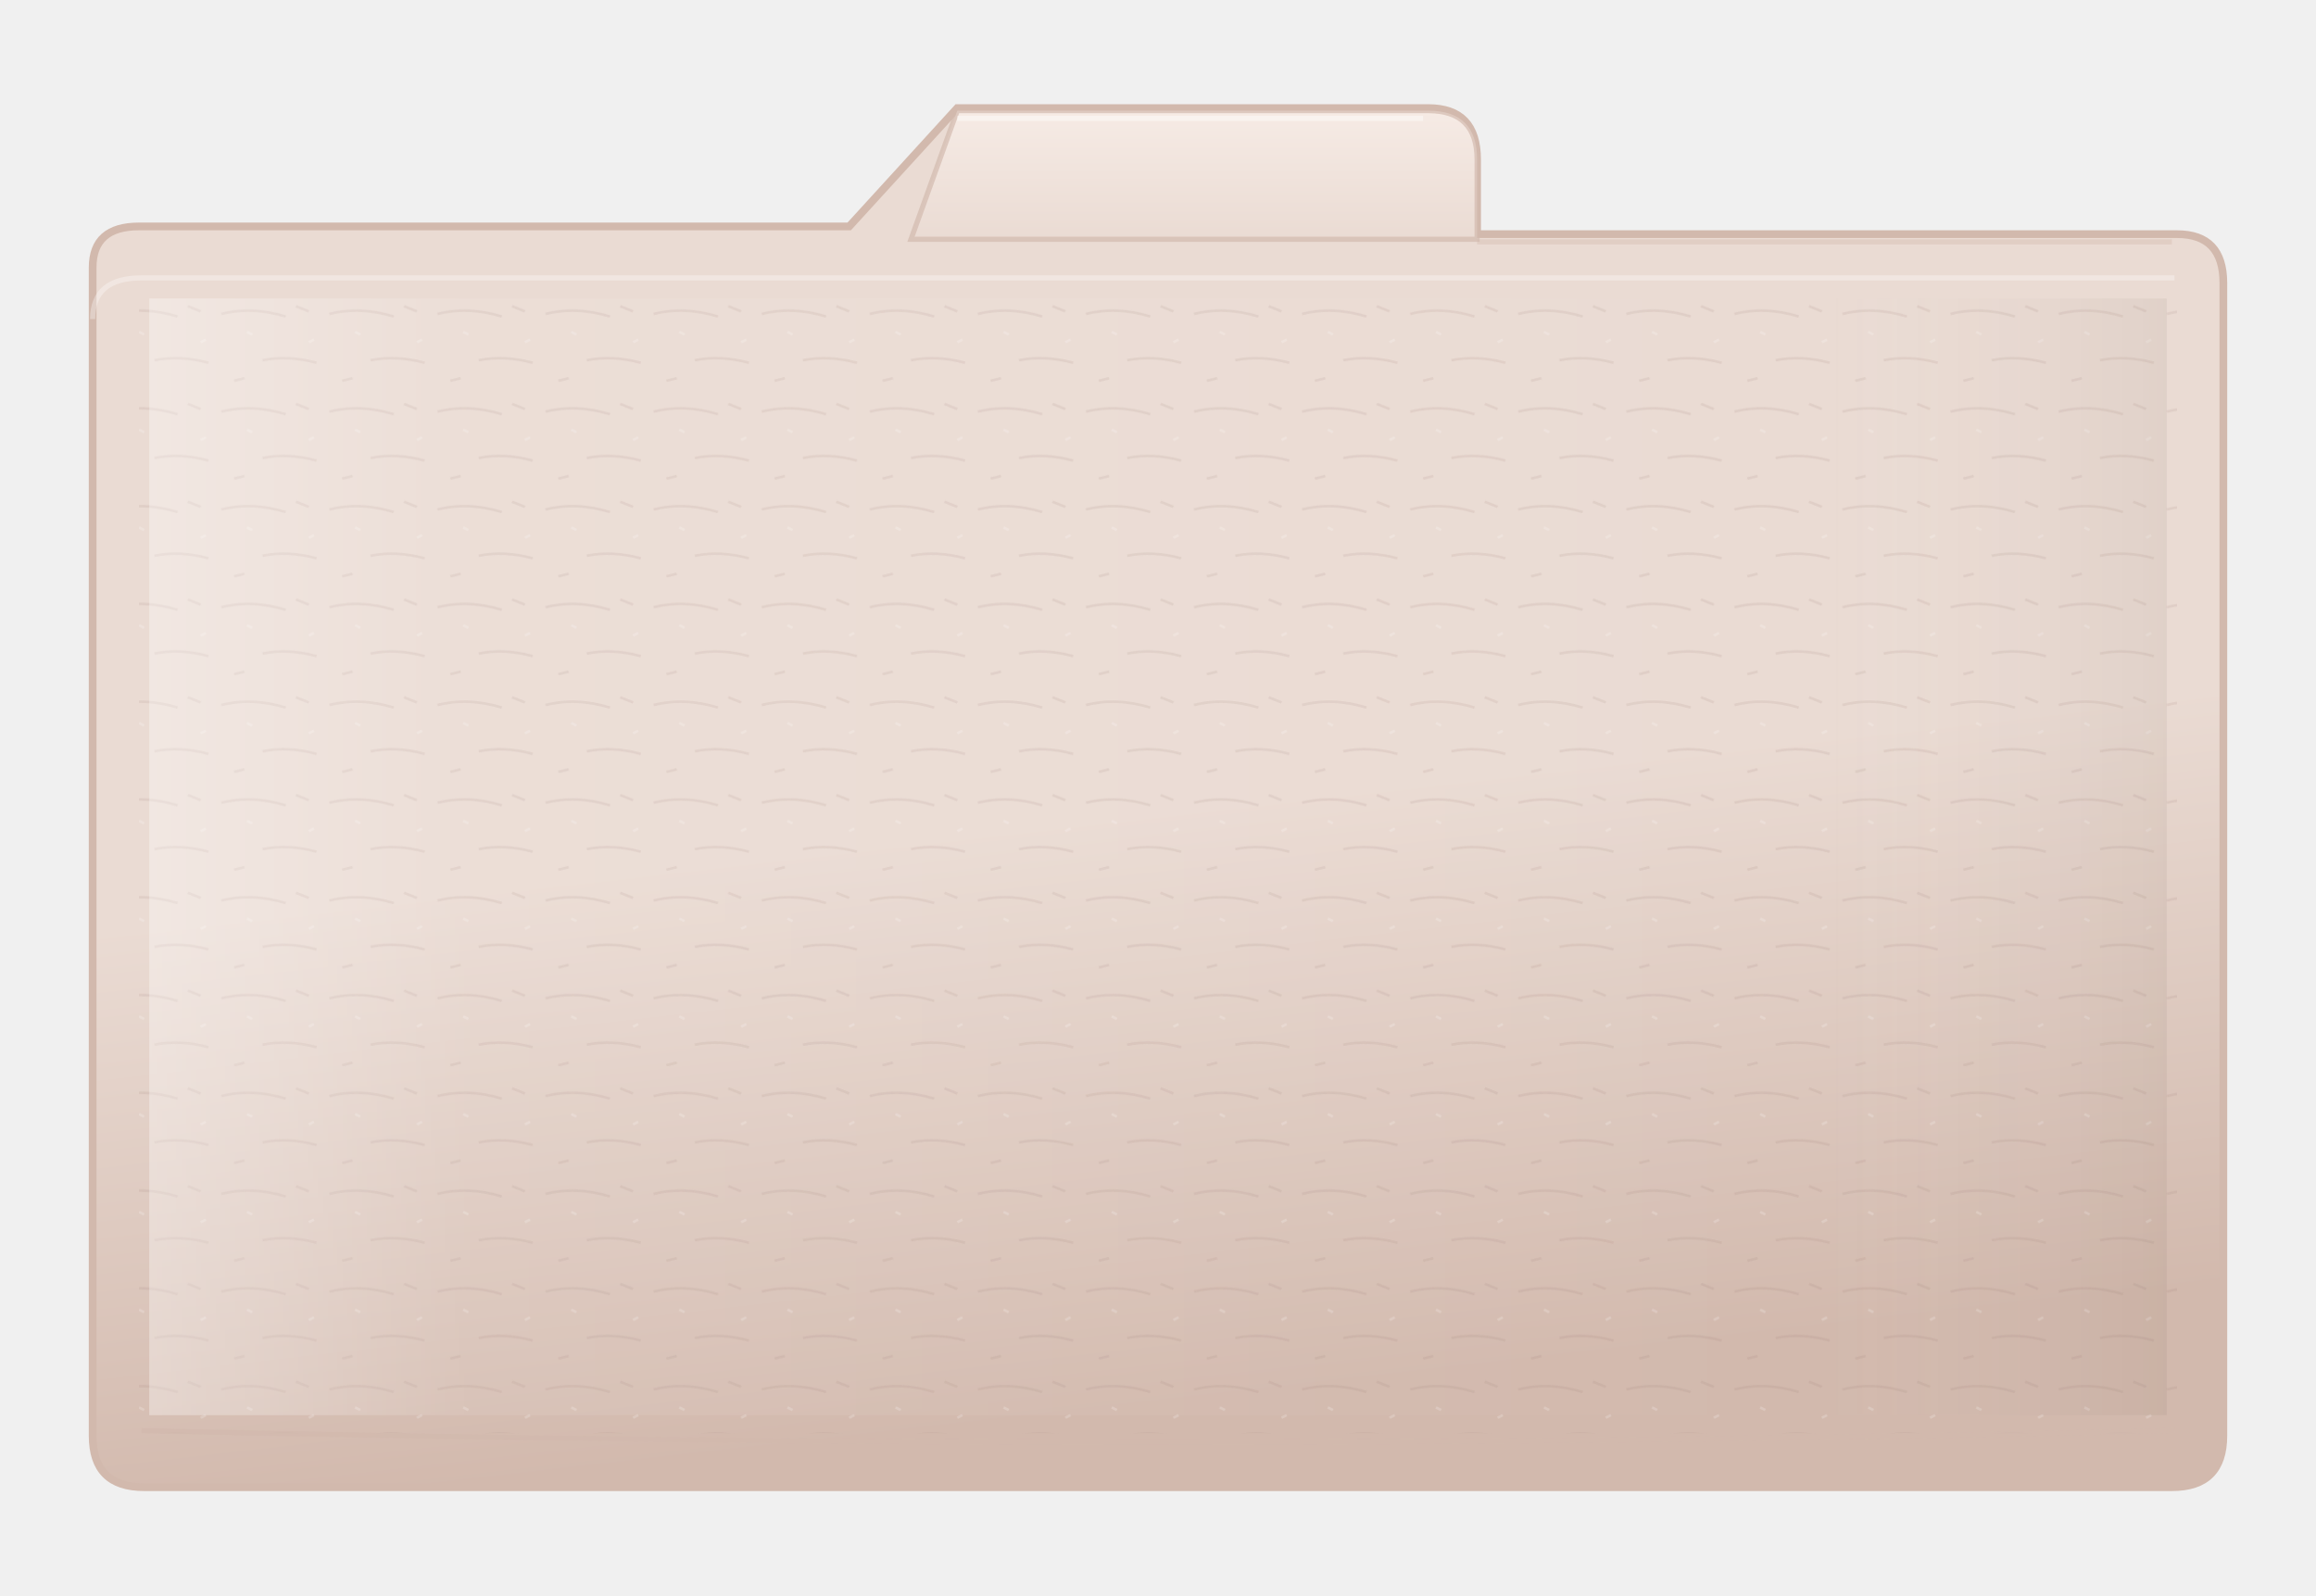
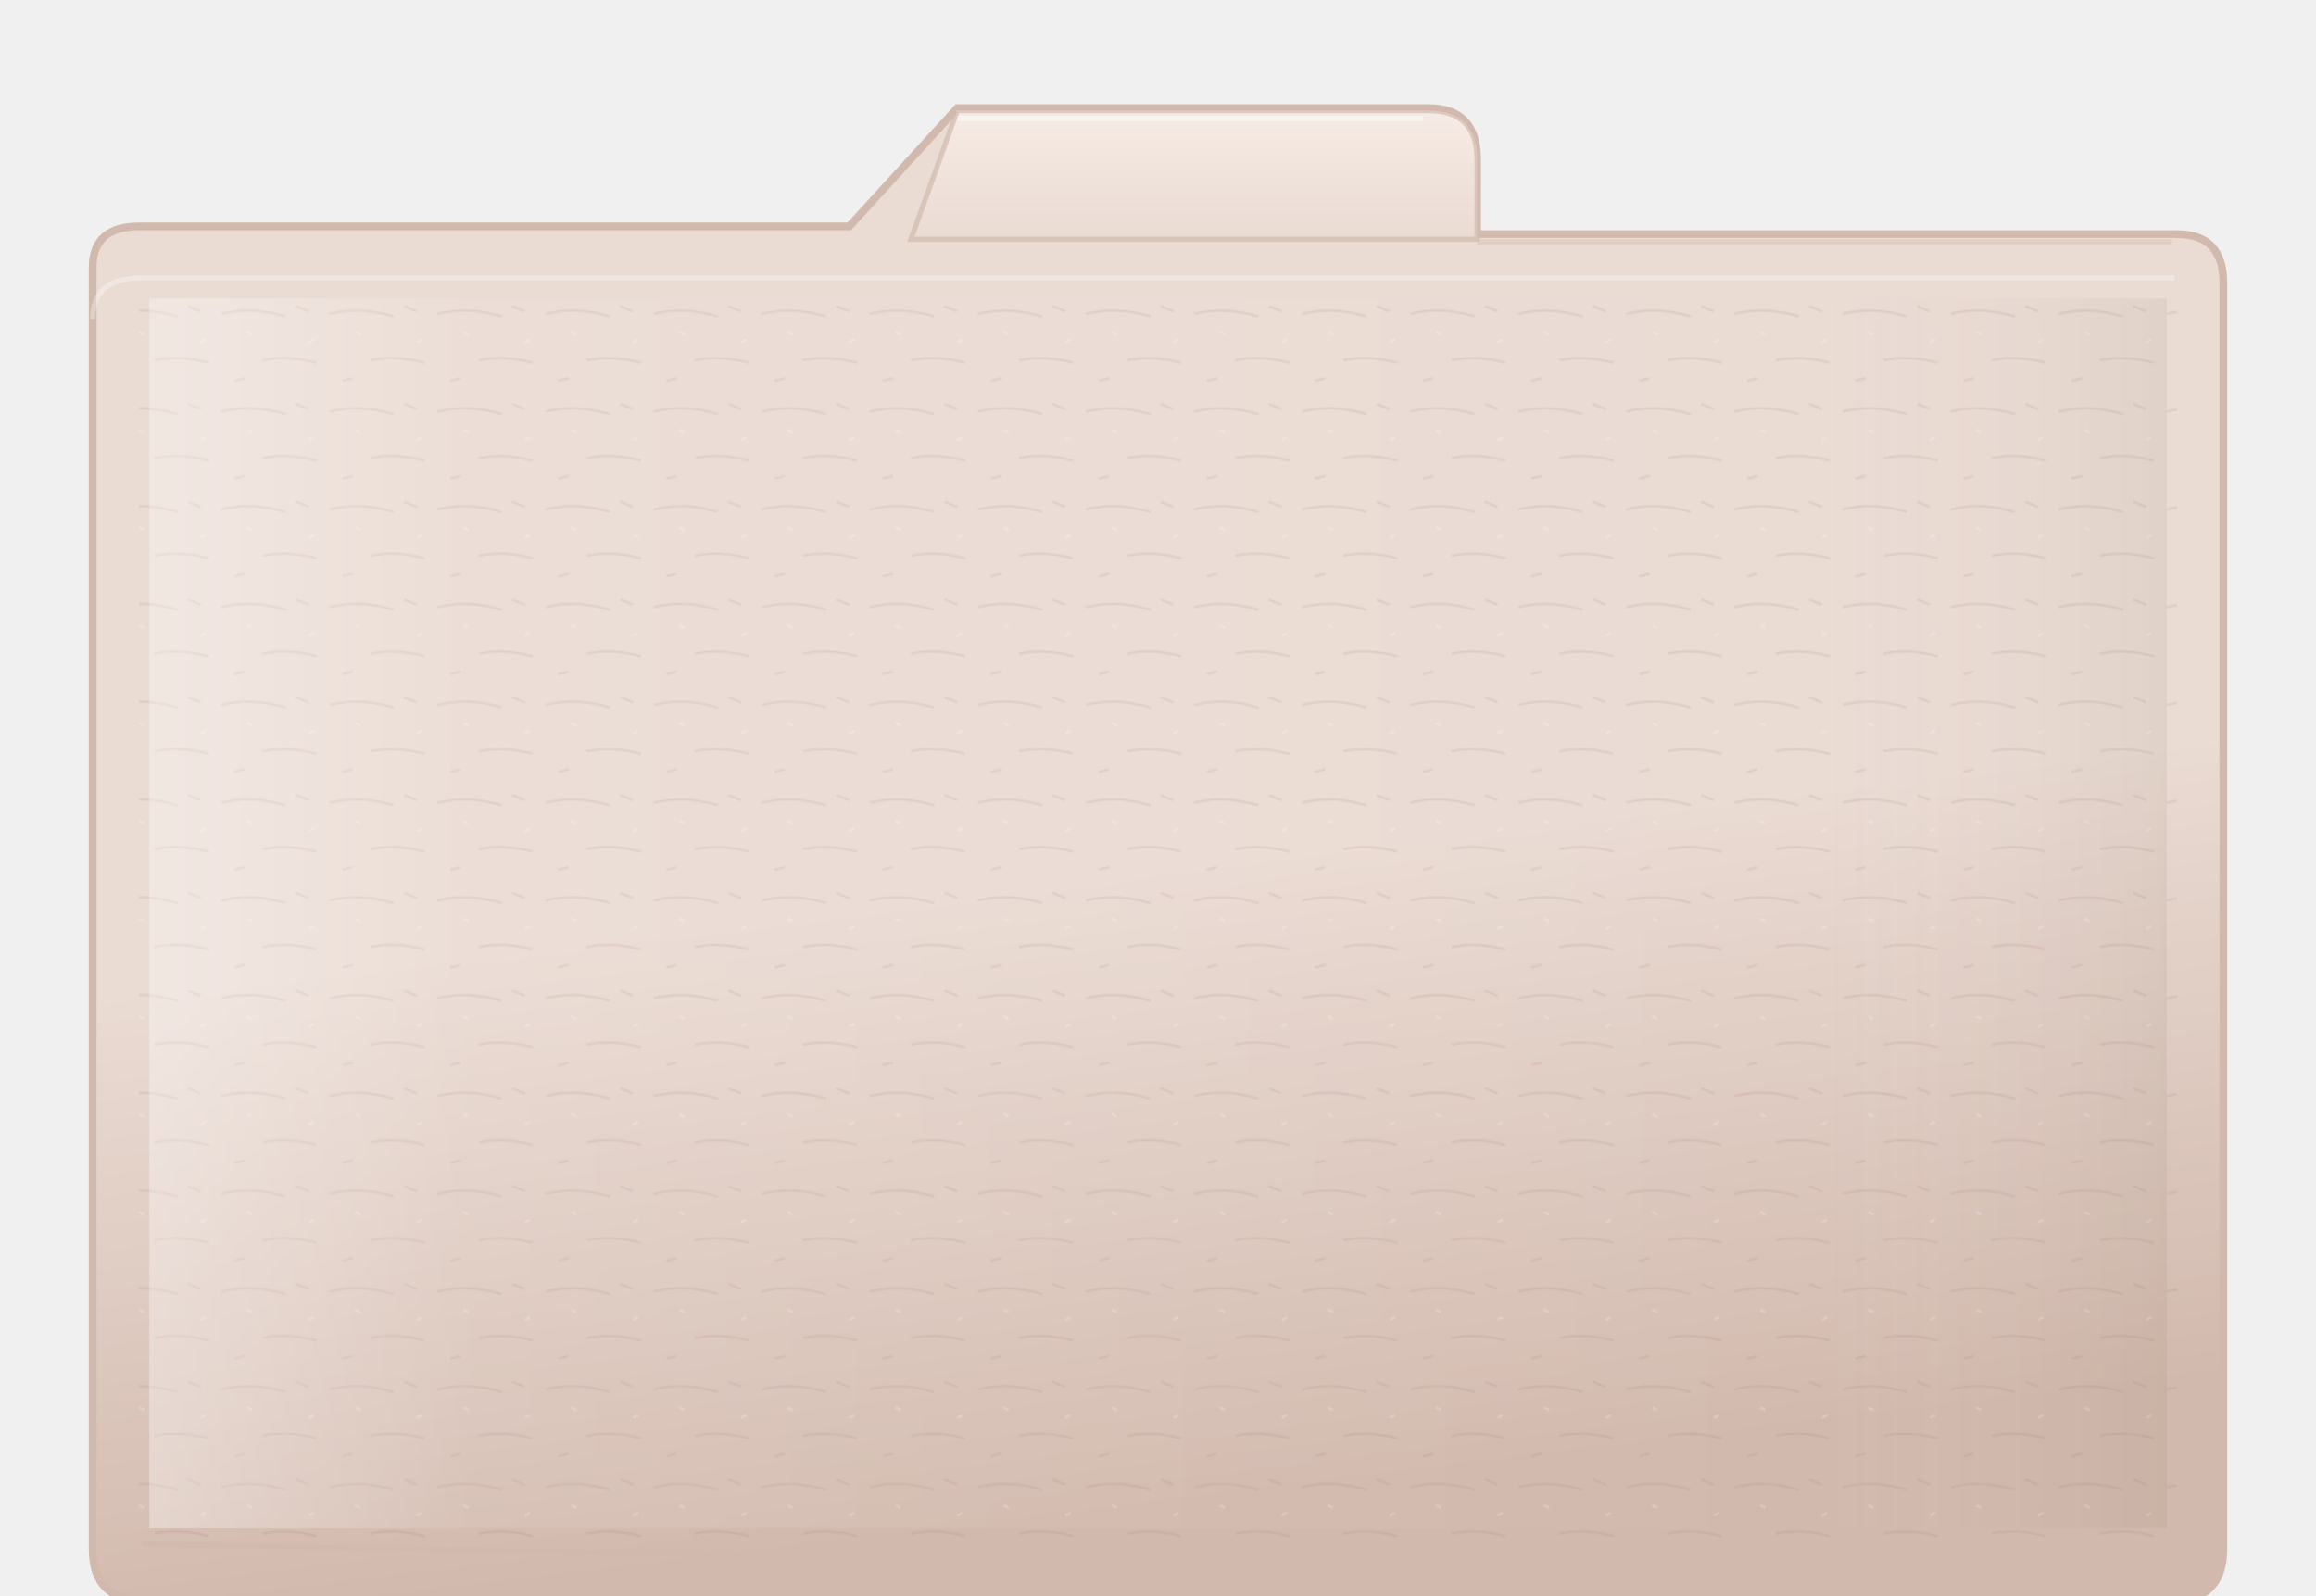
<svg xmlns="http://www.w3.org/2000/svg" width="900" height="620" viewBox="0 0 900 620">
  <defs>
    <linearGradient id="body-rose" x1="0" y1="0" x2=".18" y2="1">
      <stop stop-color="#eadbd3" />
      <stop offset=".58" stop-color="#eadbd3" />
      <stop offset="1" stop-color="#d2b9ad" />
    </linearGradient>
    <linearGradient id="tab-rose" x1="0" y1="0" x2="0" y2="1">
      <stop stop-color="#f6ebe5" />
      <stop offset="1" stop-color="#eadbd3" />
    </linearGradient>
    <linearGradient id="sheen-rose" x1="0" y1="0" x2="1" y2="0">
      <stop stop-color="#fff" stop-opacity=".34" />
      <stop offset=".16" stop-color="#fff" stop-opacity=".08" />
      <stop offset=".82" stop-color="#fff" stop-opacity="0" />
      <stop offset="1" stop-color="#5b4b39" stop-opacity=".07" />
    </linearGradient>
    <pattern id="fiber-rose" width="42" height="38" patternUnits="userSpaceOnUse">
      <path d="M2 8q12-3 25 1M18 26q10-2 21 1M31 5l5 2M7 34l4-1" fill="none" stroke="#98776c" stroke-opacity=".15" stroke-width="1" />
      <path d="M12 15l2 1M36 19l2-1" stroke="#fff" stroke-opacity=".24" stroke-width="1" />
    </pattern>
  </defs>
-   <path d="M36 104Q36 88 54 88H330L372 42H555Q574 42 574 62V91H846Q864 91 864 110V558Q864 578 844 578H56Q36 578 36 558Z" fill="url(#body-rose)" stroke="#d2b9ad" stroke-width="3" />
+   <path d="M36 104Q36 88 54 88H330L372 42H555Q574 42 574 62V91H846Q864 91 864 110V602Q864 622 844 622H56Q36 622 36 602Z" fill="url(#body-rose)" stroke="#d2b9ad" stroke-width="3" />
  <path d="M372 43H555Q574 43 574 62V93H354Z" fill="url(#tab-rose)" stroke="#d2b9ad" stroke-opacity=".68" stroke-width="2" />
-   <path d="M54 112H846V557H54Z" fill="url(#fiber-rose)" opacity=".8" />
+   <path d="M54 112H846V601H54Z" fill="url(#fiber-rose)" opacity=".8" />
  <path d="M36 124Q36 108 55 108H845" fill="none" stroke="#fff" stroke-opacity=".32" stroke-width="2" />
-   <path d="M55 556Q450 565 845 556" fill="none" stroke="#d2b9ad" stroke-opacity=".68" stroke-width="2" />
-   <path d="M58 116H842V550H58Z" fill="url(#sheen-rose)" />
+   <path d="M55 600Q450 609 845 600" fill="none" stroke="#d2b9ad" stroke-opacity=".68" stroke-width="2" />
+   <path d="M58 116H842V594H58Z" fill="url(#sheen-rose)" />
  <path d="M372 46H553" stroke="#fff" stroke-opacity=".42" stroke-width="2" />
  <path d="M574 94H844" stroke="#d2b9ad" stroke-opacity=".38" stroke-width="2" />
</svg>
